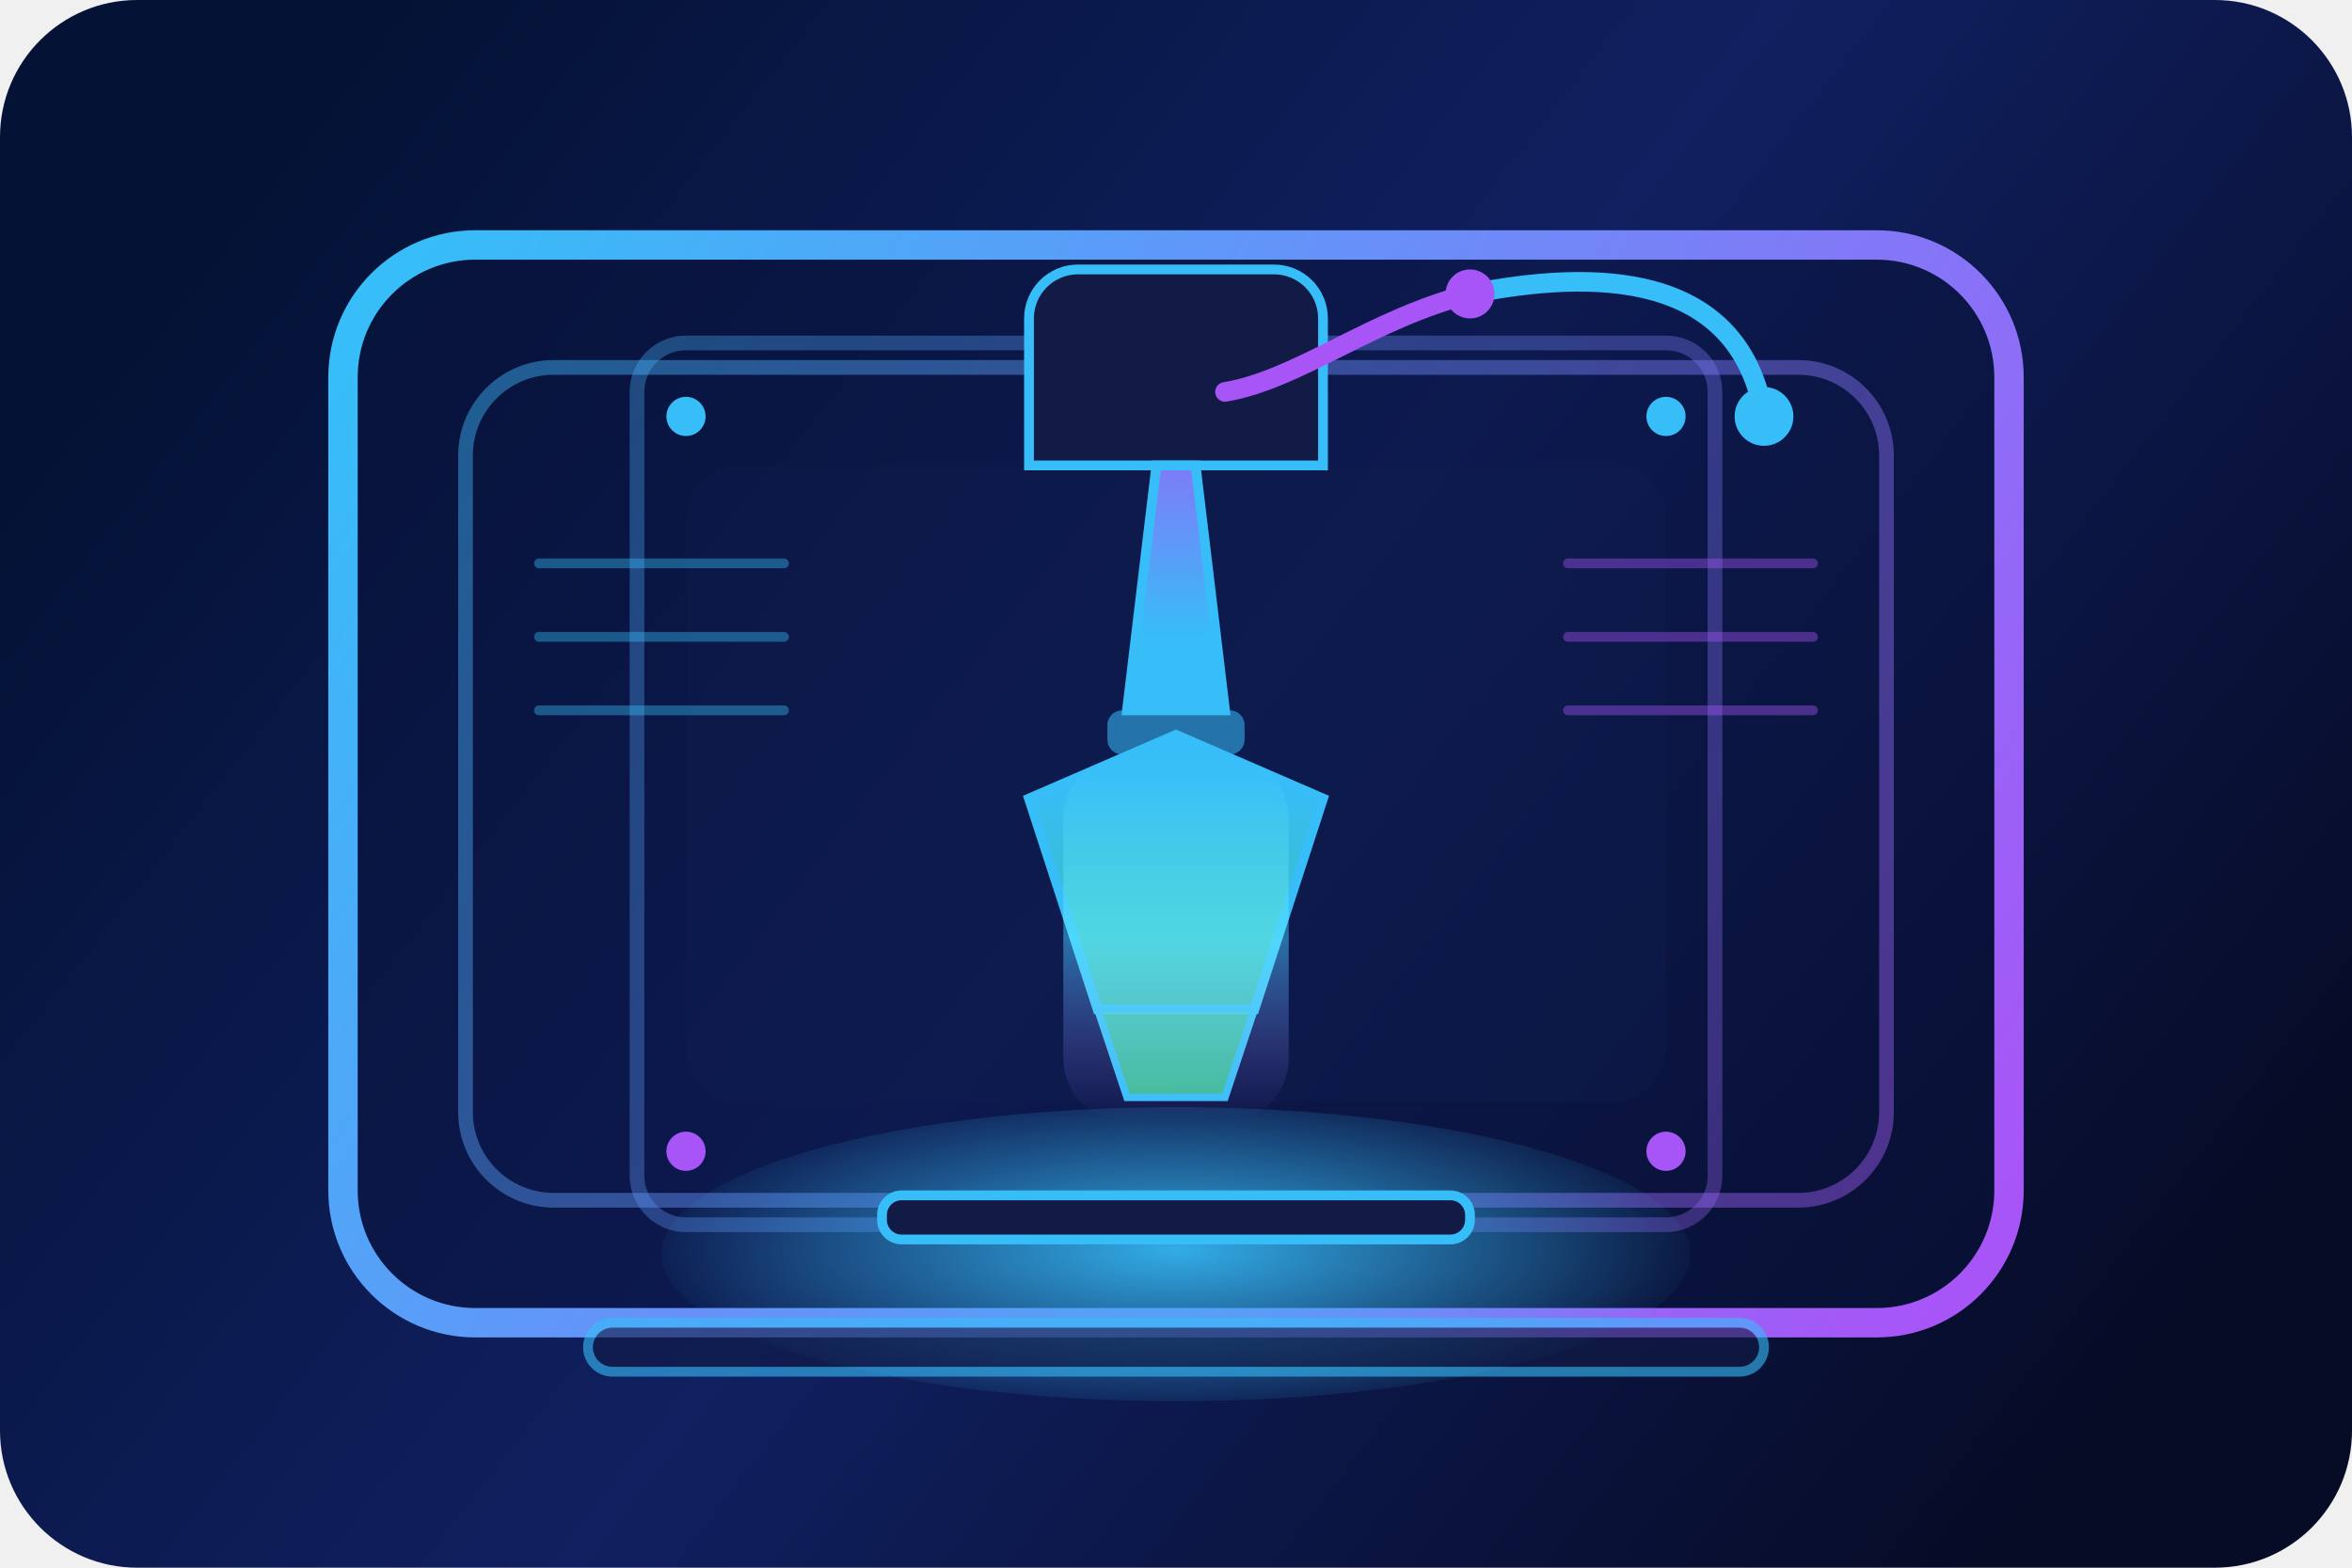
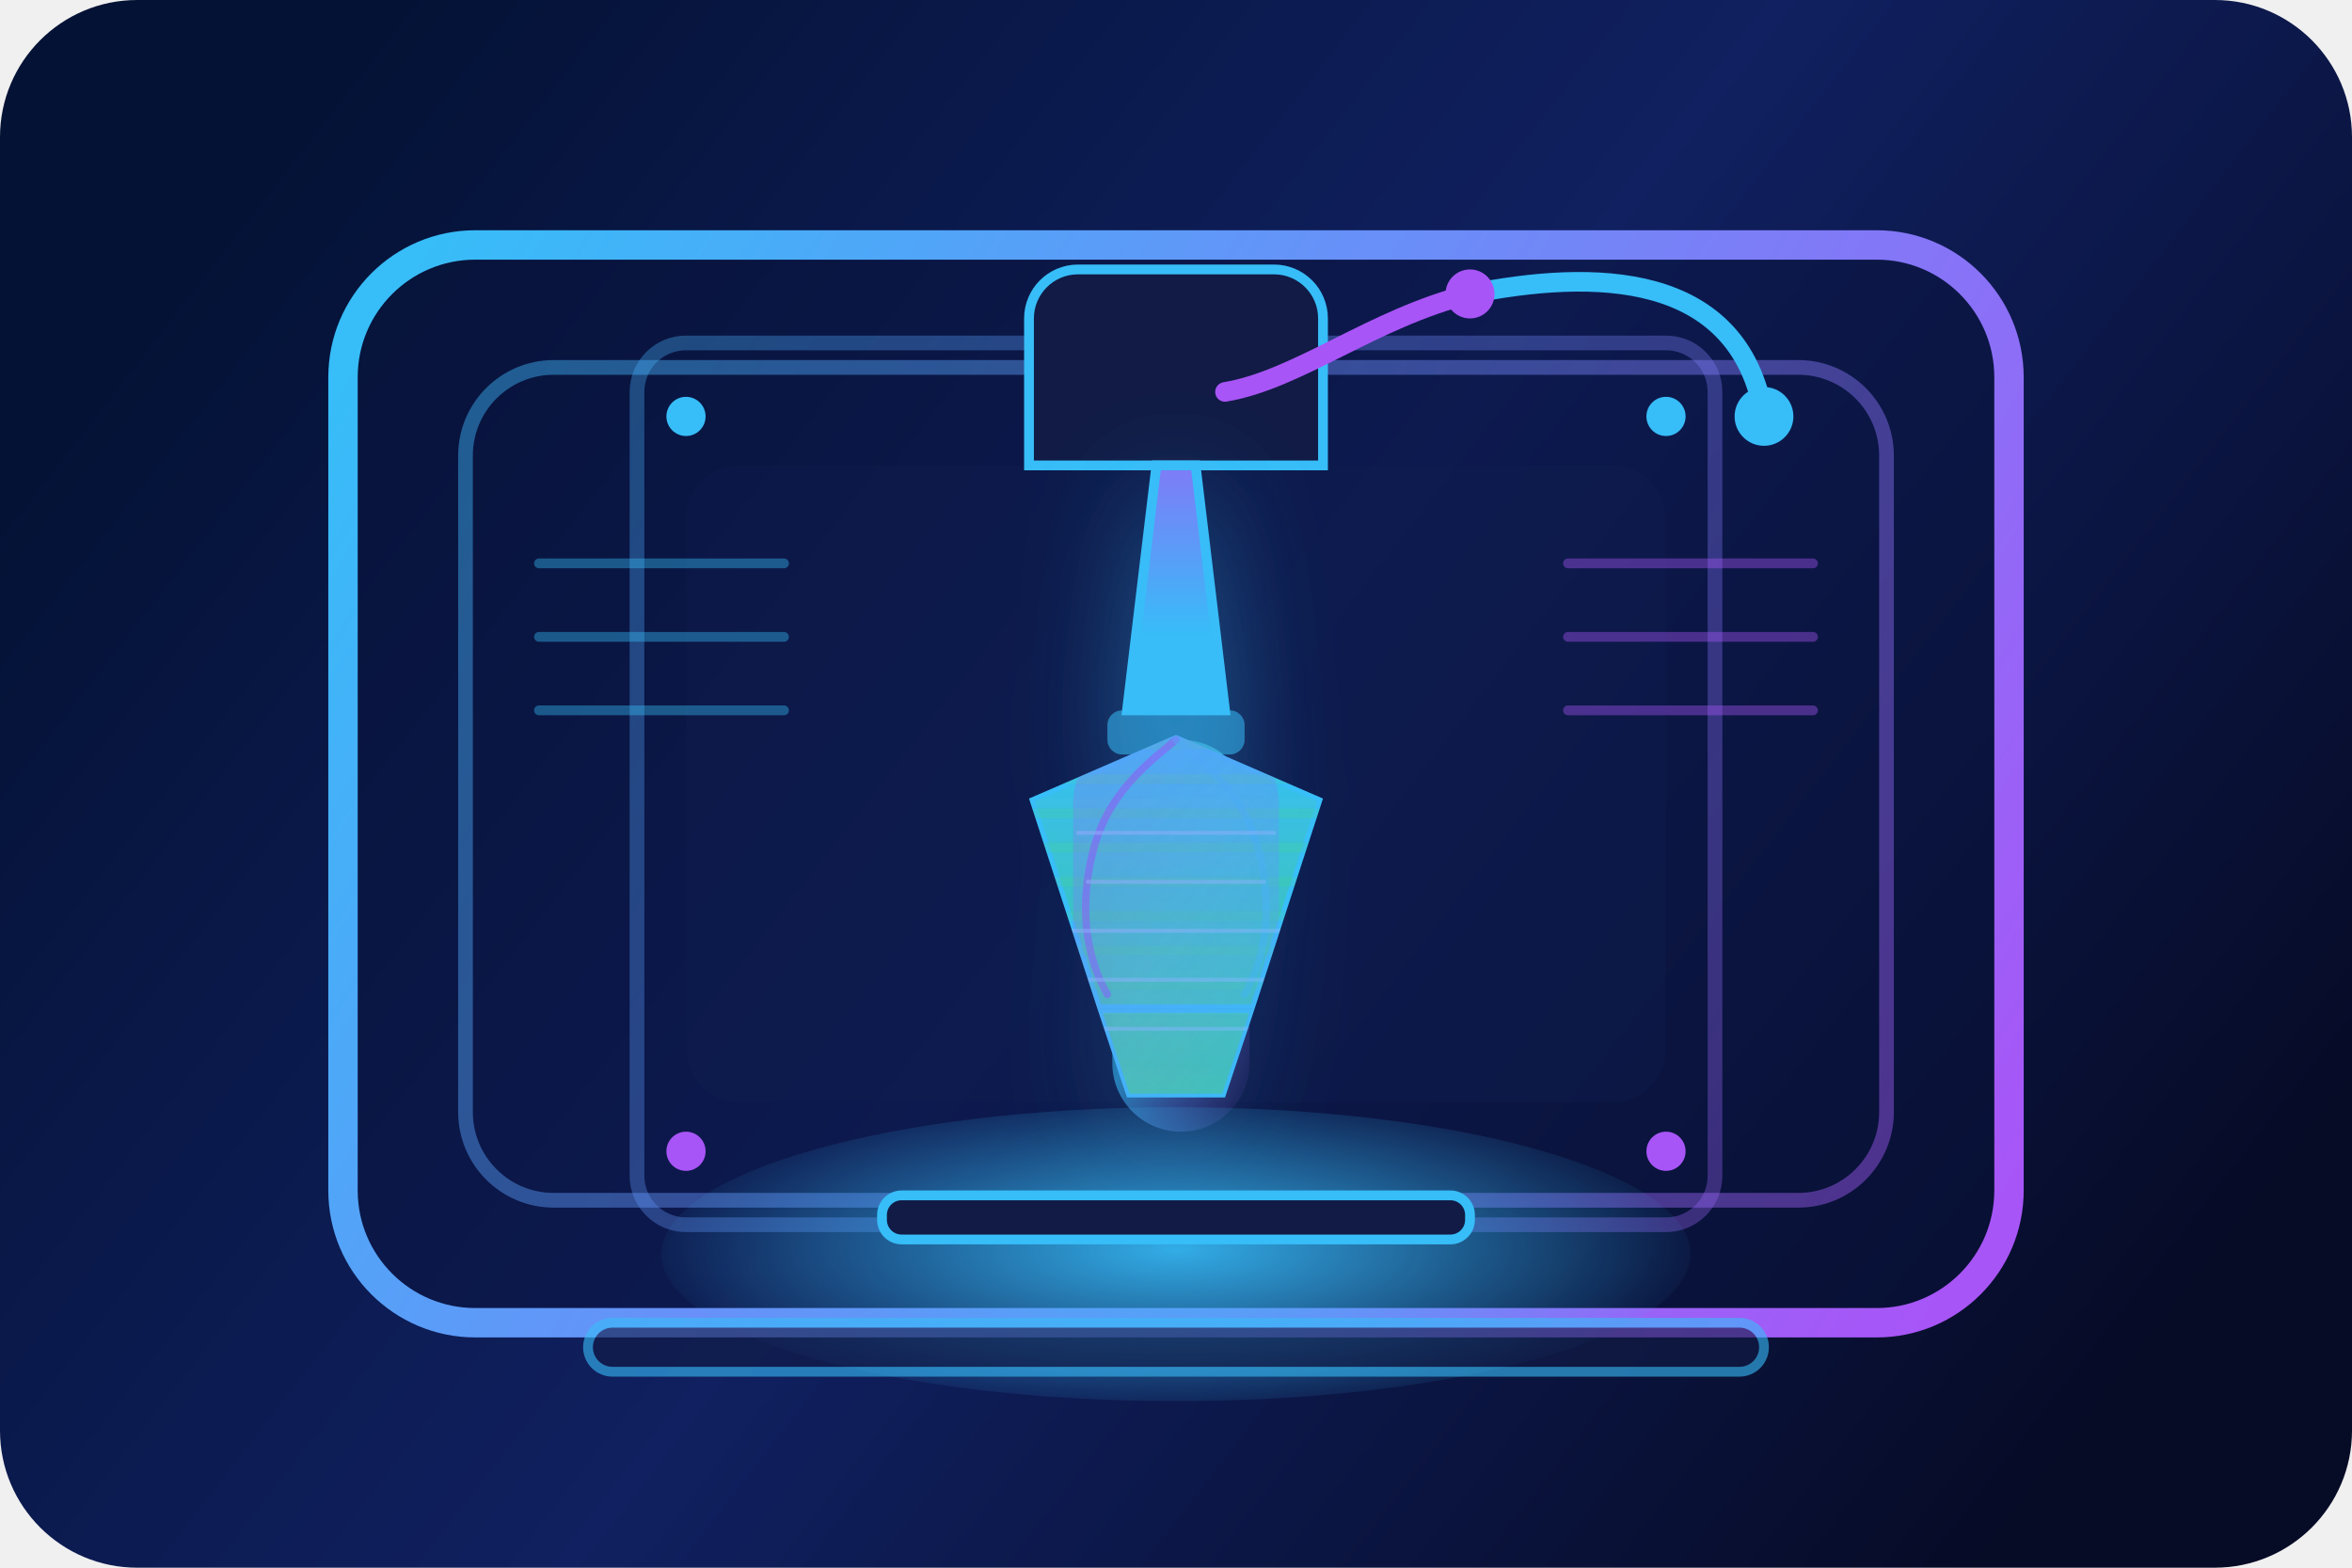
<svg xmlns="http://www.w3.org/2000/svg" width="960" height="640" viewBox="0 0 960 640" fill="none">
  <defs>
    <style>
-       @keyframes printBuild {
-         0% {
-           transform: scaleY(0.1);
+       @keyframes buildReveal {
+         0% {
+           transform: scaleY(0.08);
          opacity: 0.35;
-         }
-         15% {
-           opacity: 1;
+           filter: blur(2px);
+         }
+         10% {
+           opacity: 0.9;
+           filter: blur(0);
        }
        100% {
          transform: scaleY(1);
          opacity: 1;
-         }
-       }
- 
-       @keyframes nozzleLift {
-         0% {
-           transform: translateY(0);
-         }
-         100% {
-           transform: translateY(-140px);
-         }
-       }
- 
-       @keyframes layerSweep {
+           filter: blur(0);
+         }
+       }
+ 
+       @keyframes nozzleTraverse {
+         0% {
+           transform: translate(-42px, 88px);
+         }
+         18% {
+           transform: translate(38px, 52px);
+         }
+         36% {
+           transform: translate(-34px, 20px);
+         }
+         54% {
+           transform: translate(34px, -18px);
+         }
+         72% {
+           transform: translate(-30px, -64px);
+         }
+         88% {
+           transform: translate(26px, -112px);
+         }
+         100% {
+           transform: translate(-22px, -156px);
+         }
+       }
+ 
+       @keyframes filamentTrail {
+         0% {
+           transform: scaleX(0.2);
+           opacity: 0;
+         }
+         16%, 56% {
+           transform: scaleX(1);
+           opacity: 0.95;
+         }
+         84% {
+           transform: scaleX(0.45);
+           opacity: 0.35;
+         }
+         100% {
+           transform: scaleX(0.25);
+           opacity: 0;
+         }
+       }
+ 
+       @keyframes layerGlow {
        0% {
          opacity: 0;
          transform: translateY(120px);
        }
+         40% {
+           opacity: 0.75;
+         }
+         100% {
+           opacity: 0;
+           transform: translateY(-120px);
+         }
+       }
+ 
+       @keyframes scanPulse {
+         0% {
+           opacity: 0.05;
+         }
        30% {
-           opacity: 0.9;
-         }
-         100% {
-           opacity: 0;
-           transform: translateY(-120px);
-         }
+           opacity: 0.8;
+         }
+         100% {
+           opacity: 0.1;
+         }
+       }
+ 
+       .mask-reveal {
+         transform-box: fill-box;
+         transform-origin: center bottom;
+         animation: buildReveal 6.5s cubic-bezier(0.32, 0, 0.68, 1) infinite;
      }

      .printed-object {
-         transform-box: fill-box;
-         transform-origin: center bottom;
-         animation: printBuild 4.5s ease-in-out infinite alternate;
-       }
- 
-       .print-nozzle {
+         filter: drop-shadow(0 24px 30px rgba(12, 68, 128, 0.55));
+       }
+ 
+       .layer-glow rect {
        transform-box: fill-box;
        transform-origin: center;
-         animation: nozzleLift 4.5s ease-in-out infinite alternate;
+         animation: layerGlow 6.5s ease-in-out infinite;
+       }
+ 
+       .print-head {
+         transform-box: fill-box;
+         transform-origin: center;
+         animation: nozzleTraverse 6.5s cubic-bezier(0.37, 0.02, 0.63, 1) infinite;
+         filter: drop-shadow(0 12px 22px rgba(60, 199, 255, 0.4));
+       }
+ 
+       .print-trail {
+         transform-box: fill-box;
+         transform-origin: left center;
+         animation: filamentTrail 6.5s cubic-bezier(0.45, 0, 0.55, 1) infinite;
      }

      .print-scan {
+         transform-box: fill-box;
+         transform-origin: center;
+         animation: nozzleTraverse 6.5s cubic-bezier(0.37, 0.02, 0.63, 1) infinite,
+           scanPulse 1.4s ease-in-out infinite;
        mix-blend-mode: screen;
-         animation: layerSweep 4.5s ease-in-out infinite;
-         transform-box: fill-box;
-         transform-origin: center;
      }
    </style>
    <linearGradient id="bgGradient" x1="120" y1="40" x2="840" y2="600" gradientUnits="userSpaceOnUse">
      <stop offset="0" stop-color="#041235" />
      <stop offset="0.5" stop-color="#102060" />
      <stop offset="1" stop-color="#060B26" />
    </linearGradient>
    <linearGradient id="frameGradient" x1="160" y1="120" x2="800" y2="520" gradientUnits="userSpaceOnUse">
      <stop offset="0" stop-color="#37BDF8" />
      <stop offset="1" stop-color="#A855F7" />
    </linearGradient>
    <linearGradient id="nozzleGradient" x1="480" y1="150" x2="480" y2="260" gradientUnits="userSpaceOnUse">
      <stop offset="0" stop-color="#A855F7" />
      <stop offset="1" stop-color="#37BDF8" />
    </linearGradient>
-     <linearGradient id="objectGradient" x1="480" y1="320" x2="480" y2="500" gradientUnits="userSpaceOnUse">
+     <linearGradient id="objectGradient" x1="480" y1="300" x2="480" y2="480" gradientUnits="userSpaceOnUse">
      <stop offset="0" stop-color="#37BDF8" />
-       <stop offset="1" stop-color="#4ADE80" stop-opacity="0.8" />
-     </linearGradient>
-     <linearGradient id="scanGradient" x1="0" y1="0" x2="0" y2="1" gradientUnits="objectBoundingBox">
+       <stop offset="1" stop-color="#4ADE80" stop-opacity="0.85" />
+     </linearGradient>
+     <linearGradient id="highlightGradient" x1="420" y1="320" x2="540" y2="420" gradientUnits="userSpaceOnUse">
+       <stop offset="0" stop-color="#A855F7" stop-opacity="0.35" />
+       <stop offset="1" stop-color="#37BDF8" stop-opacity="0.6" />
+     </linearGradient>
+     <linearGradient id="trailGradient" x1="0" y1="0" x2="1" y2="0" gradientUnits="objectBoundingBox">
+       <stop offset="0%" stop-color="#38BDF8" stop-opacity="0.1" />
+       <stop offset="50%" stop-color="#38BDF8" stop-opacity="0.85" />
+       <stop offset="100%" stop-color="#4ADE80" stop-opacity="0.1" />
+     </linearGradient>
+     <linearGradient id="scanGradient" x1="0" y1="0" x2="1" y2="1" gradientUnits="objectBoundingBox">
      <stop offset="0%" stop-color="#37BDF8" stop-opacity="0" />
-       <stop offset="50%" stop-color="#37BDF8" stop-opacity="0.8" />
+       <stop offset="45%" stop-color="#37BDF8" stop-opacity="0.9" />
      <stop offset="100%" stop-color="#A855F7" stop-opacity="0" />
    </linearGradient>
    <radialGradient id="plateGlow" cx="0" cy="0" r="1" gradientUnits="userSpaceOnUse" gradientTransform="translate(480 510) scale(220 70)">
      <stop offset="0" stop-color="#37BDF8" stop-opacity="0.9" />
      <stop offset="1" stop-color="#37BDF8" stop-opacity="0" />
    </radialGradient>
+     <pattern id="layerPattern" width="12" height="14" patternUnits="userSpaceOnUse">
+       <rect width="12" height="14" fill="#38BDF8" fill-opacity="0.18" />
+       <rect y="8" width="12" height="4" fill="#4ADE80" fill-opacity="0.45" />
+     </pattern>
+     <path id="vaseBody" d="M420 326L480 300L540 326L512 412L448 412L420 326Z" />
+     <path id="vaseBase" d="M448 412H512L500 448H460L448 412Z" />
+     <mask id="vaseMask">
+       <g class="mask-reveal">
+         <use href="#vaseBody" fill="#fff" />
+         <use href="#vaseBase" fill="#fff" />
+       </g>
+     </mask>
  </defs>
  <rect width="960" height="640" rx="56" fill="url(#bgGradient)" />
  <rect x="140" y="100" width="680" height="440" rx="54" stroke="url(#frameGradient)" stroke-width="12" fill="#0B123A" fill-opacity="0.45" />
  <rect x="190" y="150" width="580" height="340" rx="36" stroke="url(#frameGradient)" stroke-width="6" opacity="0.45" />
  <rect x="280" y="190" width="400" height="260" rx="22" fill="#0F1C4C" opacity="0.35" />
  <path d="M260 160C260 148.954 268.954 140 280 140H680C691.046 140 700 148.954 700 160V480C700 491.046 691.046 500 680 500H280C268.954 500 260 491.046 260 480V160Z" stroke="url(#frameGradient)" stroke-width="6" opacity="0.35" />
  <path d="M420 130C420 118.954 428.954 110 440 110H520C531.046 110 540 118.954 540 130V190H420V130Z" fill="#111B45" stroke="#37BDF8" stroke-width="4" />
-   <g class="print-nozzle">
-     <path d="M472 190H488L500 290H460L472 190Z" fill="url(#nozzleGradient)" stroke="#37BDF8" stroke-width="4" />
-     <rect x="452" y="290" width="56" height="18" rx="6" fill="#37BDF8" fill-opacity="0.55" />
-   </g>
+   <g class="print-head">
+     <g class="nozzle">
+       <path d="M472 190H488L500 290H460L472 190Z" fill="url(#nozzleGradient)" stroke="#37BDF8" stroke-width="4" />
+       <rect x="452" y="290" width="56" height="18" rx="6" fill="#37BDF8" fill-opacity="0.55" />
+       <rect x="464" y="308" width="32" height="10" rx="4" fill="#0F1C4C" opacity="0.65" />
+     </g>
+     <rect class="print-trail" x="463" y="306" width="34" height="12" rx="6" fill="url(#trailGradient)" />
+     <rect class="print-scan" x="454" y="302" width="56" height="160" rx="28" fill="url(#scanGradient)" opacity="0.65" />
+   </g>
+   <g class="printed-object" mask="url(#vaseMask)">
+     <use href="#vaseBody" fill="url(#objectGradient)" stroke="#37BDF8" stroke-width="4" />
+     <use href="#vaseBase" fill="url(#objectGradient)" stroke="#37BDF8" stroke-width="3" />
+     <use href="#vaseBody" fill="url(#layerPattern)" opacity="0.4" />
+     <path d="M480 302C468 312 452 324 446 348C440 372 444 392 452 406" stroke="#8B5CF6" stroke-width="3" stroke-linecap="round" opacity="0.6" />
+     <path d="M480 302C492 312 508 324 514 348C520 372 516 392 508 406" stroke="#38BDF8" stroke-width="3" stroke-linecap="round" opacity="0.45" />
+     <g class="layer-lines" stroke="#93C5FD" stroke-width="1.6" stroke-linecap="round" opacity="0.55">
+       <line x1="444" y1="360" x2="516" y2="360" />
+       <line x1="440" y1="340" x2="520" y2="340" />
+       <line x1="436" y1="380" x2="524" y2="380" />
+       <line x1="438" y1="400" x2="522" y2="400" />
+       <line x1="446" y1="420" x2="514" y2="420" />
+     </g>
+   </g>
+   <g class="layer-glow" mask="url(#vaseMask)" opacity="0.7">
+     <rect x="438" y="300" width="84" height="180" rx="28" fill="url(#highlightGradient)" />
+   </g>
+   <ellipse cx="480" cy="512" rx="210" ry="60" fill="url(#plateGlow)" />
+   <rect x="360" y="488" width="240" height="18" rx="8" fill="#111B45" stroke="#37BDF8" stroke-width="4" />
+   <rect x="240" y="540" width="480" height="20" rx="10" fill="#111B45" stroke="#37BDF8" stroke-width="4" opacity="0.6" />
  <path d="M500 160C530 155 560 130 600 120" stroke="#A855F7" stroke-width="8" stroke-linecap="round" />
  <path d="M600 120C650 110 710 110 720 170" stroke="#37BDF8" stroke-width="8" stroke-linecap="round" />
  <circle cx="600" cy="120" r="10" fill="#A855F7" />
  <circle cx="720" cy="170" r="12" fill="#37BDF8" />
-   <g class="printed-object">
-     <path d="M420 326L480 300L540 326L512 412L448 412L420 326Z" fill="url(#objectGradient)" stroke="#37BDF8" stroke-width="4" />
-     <path d="M448 412H512L500 448H460L448 412Z" fill="url(#objectGradient)" stroke="#37BDF8" stroke-width="3" />
-   </g>
-   <rect class="print-scan" x="434" y="308" width="92" height="150" rx="26" fill="url(#scanGradient)" opacity="0.65" />
-   <ellipse cx="480" cy="512" rx="210" ry="60" fill="url(#plateGlow)" />
-   <rect x="360" y="488" width="240" height="18" rx="8" fill="#111B45" stroke="#37BDF8" stroke-width="4" />
-   <rect x="240" y="540" width="480" height="20" rx="10" fill="#111B45" stroke="#37BDF8" stroke-width="4" opacity="0.6" />
  <circle cx="280" cy="170" r="8" fill="#37BDF8" />
  <circle cx="680" cy="170" r="8" fill="#37BDF8" />
  <circle cx="280" cy="470" r="8" fill="#A855F7" />
  <circle cx="680" cy="470" r="8" fill="#A855F7" />
  <g opacity="0.4">
    <path d="M220 230H320" stroke="#37BDF8" stroke-width="4" stroke-linecap="round" />
    <path d="M220 260H320" stroke="#37BDF8" stroke-width="4" stroke-linecap="round" />
    <path d="M220 290H320" stroke="#37BDF8" stroke-width="4" stroke-linecap="round" />
  </g>
  <g opacity="0.4">
    <path d="M640 230H740" stroke="#A855F7" stroke-width="4" stroke-linecap="round" />
    <path d="M640 260H740" stroke="#A855F7" stroke-width="4" stroke-linecap="round" />
    <path d="M640 290H740" stroke="#A855F7" stroke-width="4" stroke-linecap="round" />
  </g>
</svg>
